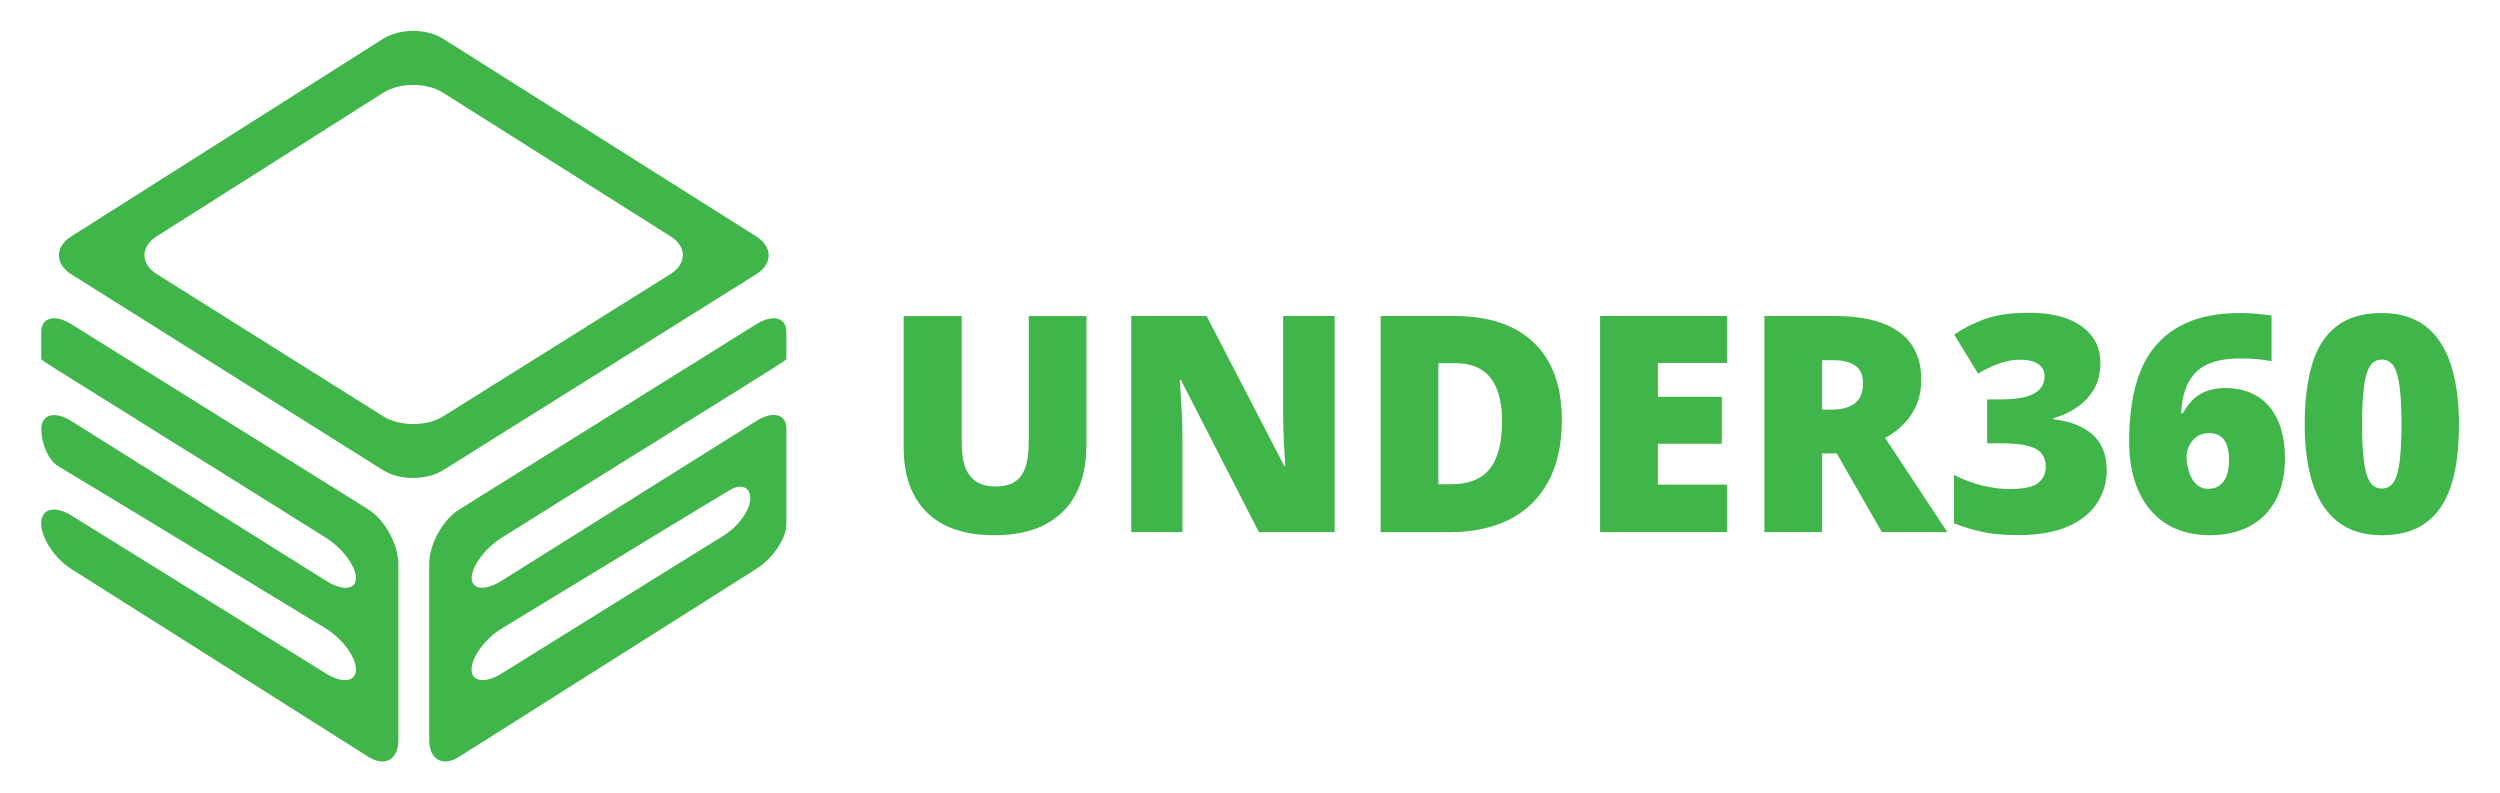
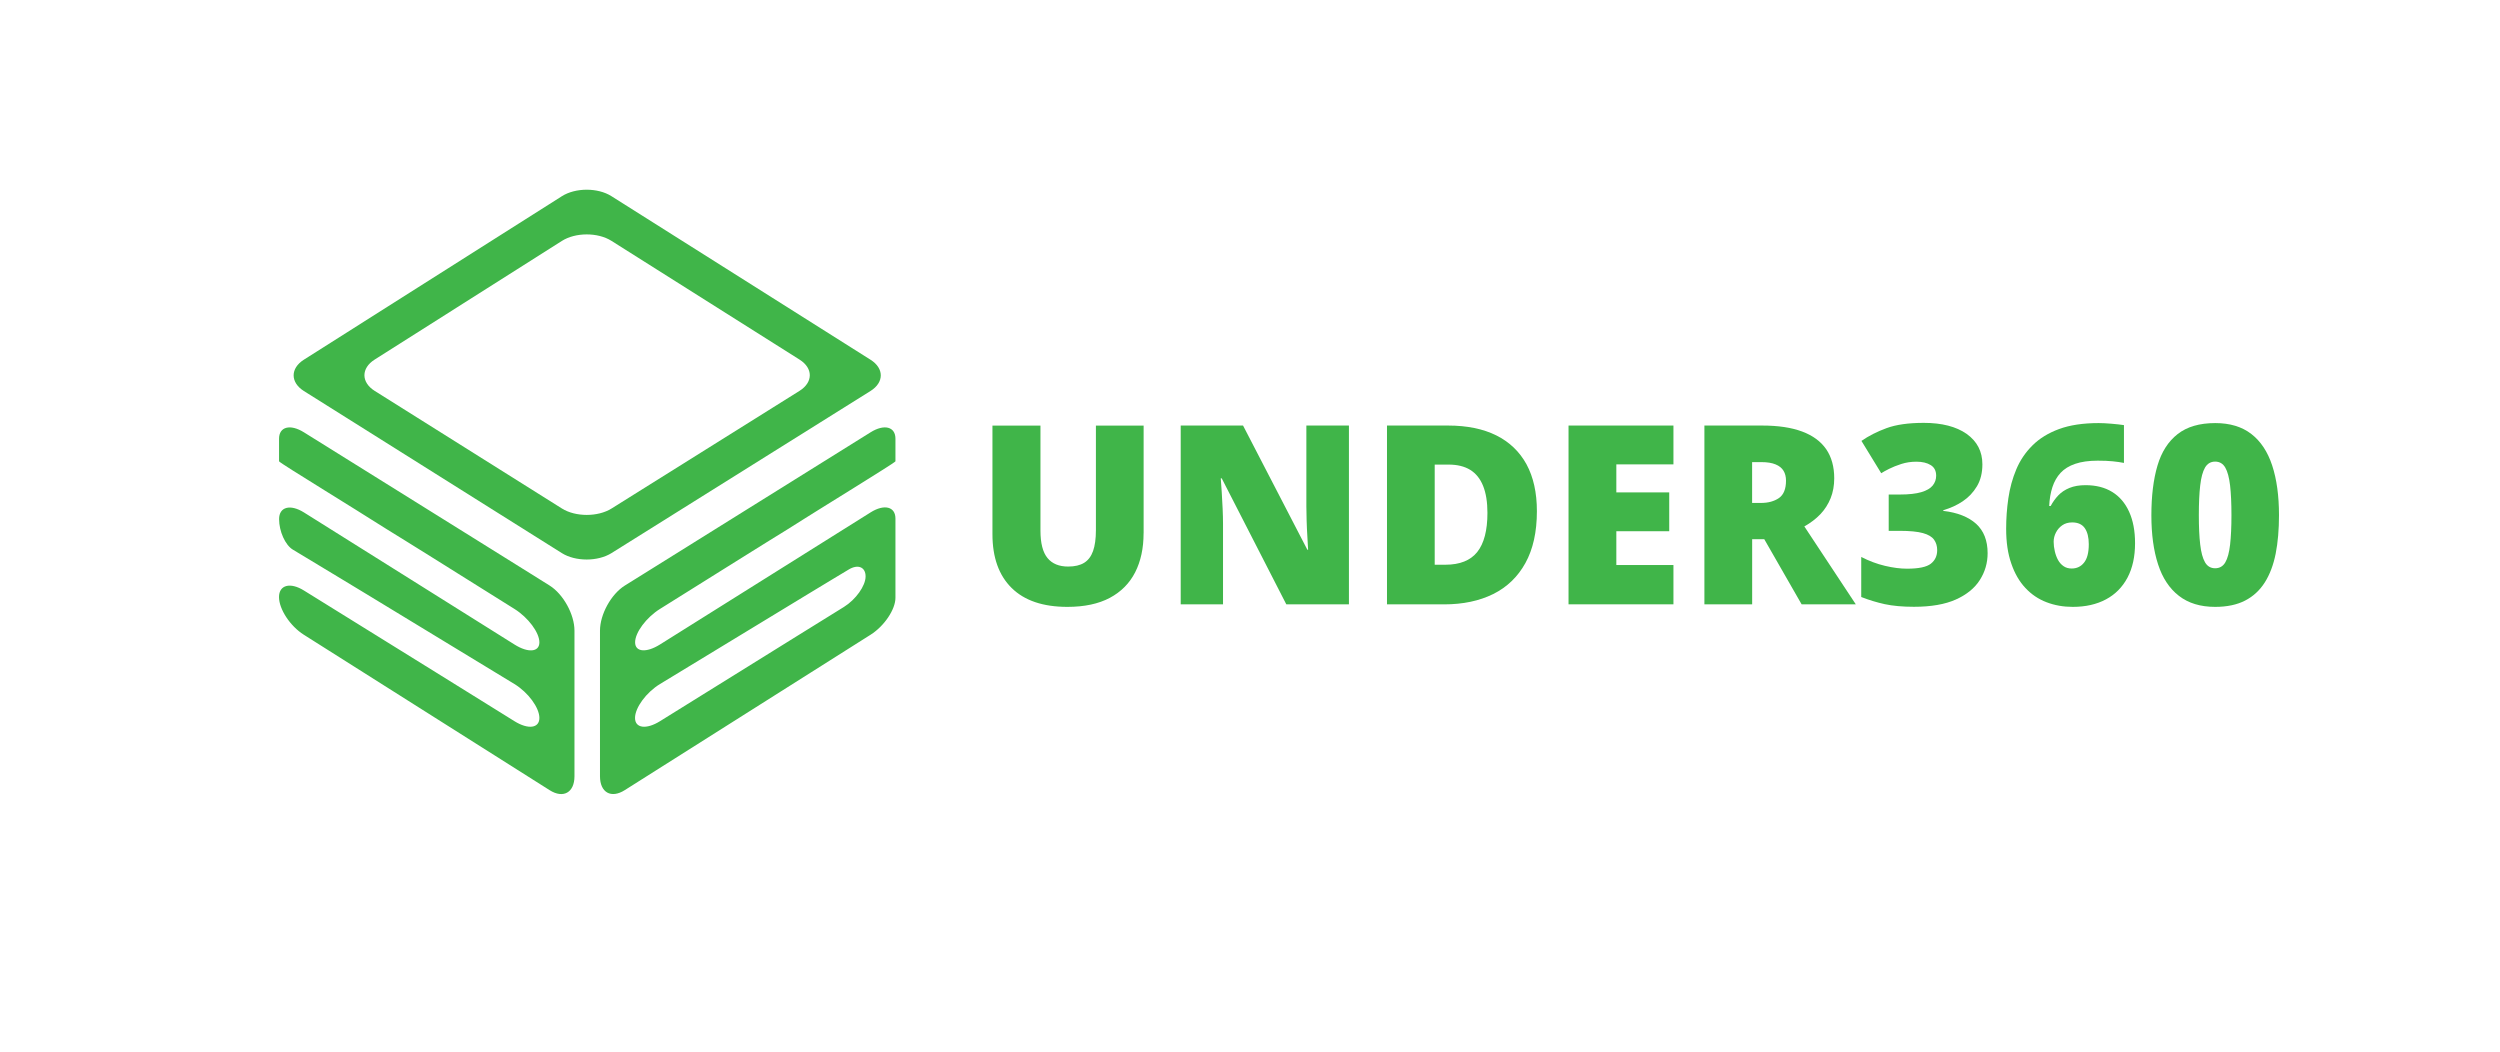
- <svg xmlns="http://www.w3.org/2000/svg" version="1.1" id="Layer_1" x="0px" y="0px" viewBox="57.60 38.60 486.30 154.10" style="" xml:space="preserve">
+ <svg xmlns="http://www.w3.org/2000/svg" version="1.1" id="Layer_1" x="0px" y="0px" viewBox="0 0 587.89 247.27" style="enable-background:new 0 0 587.89 247.27;" xml:space="preserve">
  <style type="text/css">
	.st0{fill:#40B549;}
</style>
  <g>
    <g>
      <g>
        <path class="st0" d="M163.03,127.66c-3.22,2.01-8.48,5.29-11.7,7.3l-4.4,2.74c-3.22,2.01-5.84,6.78-5.84,10.6v34.24     c0,3.83,2.62,5.3,5.82,3.27l57.83-36.56c3.2-2.03,5.83-5.93,5.83-8.68v-5.18v-4.15v-4.06v-5.23c0-2.82-2.63-3.48-5.84-1.46     l-49.54,31.07c-3.21,2.01-5.84,1.78-5.84-0.52c0-2.3,2.63-5.83,5.84-7.84l19.9-12.45c3.21-2.01,5.85-3.65,5.86-3.65     c0.01,0,1.89-1.16,4.19-2.59c2.3-1.44,4.16-2.61,4.16-2.62c-0.01,0,1.42-0.9,3.18-1.99c1.76-1.1,3.2-1.99,3.2-1.99     c0,0,1.88-1.17,4.18-2.6c2.29-1.43,4.16-2.6,4.16-2.6c0,0,1.47-0.92,3.27-2.05c1.8-1.12,3.28-2.11,3.28-2.18v-5.31     c0-2.84-2.64-3.52-5.85-1.51L163.03,127.66z M189.73,139.87c3.24-1.97,5.89-3.58,5.9-3.57c0,0,1.79-1.07,3.96-2.38     c2.17-1.31,3.96-0.58,3.96,1.63c0,2.21-2.3,5.44-5.1,7.18c-2.8,1.74-7.73,4.8-10.95,6.79l-32.31,20.08     c-3.22,2-5.86,1.65-5.86-0.77c0-2.42,2.65-6.02,5.89-7.99L189.73,139.87z" />
        <path class="st0" d="M124.86,134.95c-3.22-2.01-8.48-5.29-11.7-7.3l-41.69-25.99c-3.22-2.01-5.85-1.32-5.85,1.51v5.31     c0,0.08,1.48,1.06,3.28,2.19c1.8,1.12,3.27,2.04,3.27,2.04c0,0,1.87,1.17,4.16,2.6c2.29,1.44,4.17,2.6,4.18,2.6     c0,0,1.45,0.89,3.2,1.99c1.75,1.1,3.18,1.99,3.18,2c0,0,1.87,1.18,4.16,2.61c2.29,1.43,4.18,2.6,4.19,2.59     c0.01,0,2.64,1.64,5.86,3.65l19.9,12.46c3.21,2.01,5.84,5.54,5.84,7.84c0,2.3-2.63,2.54-5.84,0.52L71.47,120.5     c-3.22-2.01-5.84-1.31-5.84,1.57c0,2.88,1.45,6.1,3.22,7.17c1.77,1.07,3.22,1.94,3.22,1.94c0,0,1.9,1.15,4.24,2.56     c2.33,1.41,4.24,2.56,4.24,2.56c0,0,2.66,1.61,5.9,3.57l34.5,20.97c3.24,1.97,5.89,5.57,5.89,7.99c0,2.42-2.63,2.77-5.85,0.77     l-18.39-11.43c-3.22-2-8.49-5.28-11.72-7.27l-19.41-12.04c-3.22-2-5.86-1.31-5.86,1.54s2.62,6.83,5.83,8.86l57.82,36.56     c3.2,2.03,5.83,0.55,5.83-3.27V148.3c0-3.83-2.64-8.6-5.85-10.61L124.86,134.95z" />
        <path class="st0" d="M143.78,46.13c-3.2-2.03-8.45-2.02-11.65,0.01L71.45,84.59c-3.2,2.03-3.2,5.34,0.01,7.36l60.65,38.11     c3.21,2.02,8.46,2.02,11.68,0.01l60.92-38.13c3.21-2.01,3.22-5.31,0.01-7.34L143.78,46.13z M88.11,91.92     c-3.21-2.02-3.22-5.33-0.01-7.36l44.04-27.91c3.2-2.03,8.45-2.04,11.65-0.01l44.24,27.93c3.2,2.02,3.2,5.32-0.01,7.34     l-44.21,27.67c-3.21,2.01-8.47,2.01-11.68-0.01L88.11,91.92z" />
      </g>
      <g>
        <path class="st0" d="M268.92,125.39c0,3.53-0.66,6.6-1.98,9.19c-1.32,2.59-3.31,4.59-5.96,6.01c-2.65,1.41-5.98,2.12-9.97,2.12     c-5.74,0-10.11-1.48-13.12-4.45c-3-2.96-4.51-7.17-4.51-12.63v-25.55h11.29v24.67c0,2.98,0.55,5.14,1.66,6.48     c1.1,1.34,2.72,2,4.86,2c1.55,0,2.8-0.3,3.75-0.88c0.95-0.59,1.65-1.51,2.1-2.77c0.44-1.25,0.67-2.88,0.67-4.89v-24.61h11.22     V125.39z" />
        <path class="st0" d="M317.2,142.11h-14.72l-15.18-29.62h-0.23c0.08,0.9,0.15,1.99,0.23,3.27c0.08,1.28,0.14,2.56,0.21,3.86     c0.06,1.3,0.09,2.47,0.09,3.53v18.96h-9.95v-42.04h14.66l15.12,29.2h0.18c-0.04-0.9-0.09-1.96-0.18-3.18     c-0.08-1.21-0.13-2.45-0.17-3.71c-0.04-1.25-0.06-2.36-0.06-3.3v-19.02h10.01V142.11z" />
        <path class="st0" d="M361.41,120.21c0,4.87-0.9,8.93-2.7,12.19c-1.8,3.26-4.34,5.69-7.59,7.3c-3.26,1.61-7.1,2.42-11.52,2.42     h-13.44v-42.05h14.37c4.46,0,8.24,0.78,11.34,2.32c3.1,1.55,5.47,3.82,7.1,6.8C360.59,112.18,361.41,115.85,361.41,120.21      M349.78,120.62c0-2.55-0.34-4.67-1.02-6.36c-0.68-1.69-1.69-2.94-3.03-3.77c-1.34-0.82-3.03-1.24-5.09-1.24h-3.26v23.55h2.5     c3.41,0,5.91-1,7.51-3C348.98,127.8,349.78,124.74,349.78,120.62" />
        <polygon class="st0" points="393.52,142.11 368.85,142.11 368.85,100.07 393.52,100.07 393.52,109.2 380.09,109.2 380.09,115.79      392.53,115.79 392.53,124.92 380.09,124.92 380.09,132.87 393.52,132.87    " />
        <path class="st0" d="M414.4,100.07c3.76,0,6.89,0.47,9.39,1.41c2.51,0.94,4.38,2.32,5.65,4.15c1.25,1.83,1.89,4.11,1.89,6.86     c0,1.69-0.28,3.24-0.84,4.65c-0.57,1.41-1.37,2.67-2.41,3.77c-1.05,1.1-2.31,2.06-3.78,2.88l12.1,18.32h-12.74l-8.78-15.31h-2.85     v15.31h-11.23v-42.04H414.4z M414.23,108.67h-2.21v9.6h2.09c1.7,0,3.11-0.39,4.22-1.15c1.1-0.77,1.66-2.13,1.66-4.09     c0-0.9-0.19-1.68-0.58-2.32c-0.39-0.65-1.01-1.15-1.86-1.5C416.69,108.85,415.58,108.67,414.23,108.67" />
        <path class="st0" d="M466.17,109.2c0,2-0.43,3.72-1.28,5.15c-0.85,1.43-1.97,2.61-3.34,3.53c-1.38,0.92-2.9,1.62-4.57,2.09v0.17     c3.34,0.39,5.9,1.41,7.71,3.03c1.8,1.63,2.71,3.94,2.71,6.92c0,2.28-0.61,4.38-1.83,6.3c-1.22,1.92-3.1,3.45-5.64,4.59     c-2.54,1.14-5.83,1.71-9.86,1.71c-2.68,0-4.96-0.21-6.87-0.62c-1.9-0.42-3.74-0.98-5.52-1.68v-9.42     c1.82,0.94,3.68,1.64,5.58,2.09c1.9,0.45,3.63,0.67,5.18,0.67c2.75,0,4.62-0.39,5.62-1.18c0.99-0.78,1.48-1.84,1.48-3.18     c0-0.95-0.24-1.76-0.73-2.45c-0.49-0.69-1.35-1.21-2.62-1.56c-1.26-0.35-3.09-0.53-5.49-0.53h-2.56v-8.54h2.62     c2.13,0,3.82-0.19,5.06-0.56c1.24-0.37,2.13-0.89,2.67-1.56c0.54-0.67,0.81-1.44,0.81-2.3c0-1.14-0.42-1.97-1.28-2.5     c-0.85-0.53-1.98-0.8-3.38-0.8c-1.24,0-2.41,0.18-3.52,0.53c-1.11,0.36-2.06,0.74-2.88,1.15c-0.81,0.41-1.43,0.75-1.86,1.03     l-4.65-7.6c1.7-1.18,3.67-2.18,5.9-3c2.23-0.82,5.15-1.24,8.75-1.24c4.26,0,7.63,0.87,10.09,2.59     C464.94,103.8,466.17,106.17,466.17,109.2" />
        <path class="st0" d="M471.76,124.33c0-2.4,0.17-4.79,0.52-7.18c0.35-2.39,0.97-4.65,1.86-6.77c0.89-2.12,2.15-3.99,3.79-5.62     c1.63-1.63,3.71-2.92,6.25-3.86c2.54-0.94,5.65-1.41,9.34-1.41c0.81,0,1.82,0.05,3,0.15c1.18,0.1,2.16,0.21,2.94,0.33v8.89     c-0.78-0.16-1.65-0.28-2.62-0.38c-0.97-0.1-2.15-0.15-3.55-0.15c-2.09,0-3.86,0.25-5.29,0.74c-1.44,0.49-2.58,1.2-3.44,2.12     c-0.85,0.92-1.49,2.04-1.92,3.35c-0.43,1.32-0.68,2.8-0.76,4.45h0.35c0.5-0.94,1.11-1.78,1.8-2.51c0.7-0.73,1.57-1.31,2.62-1.74     c1.05-0.43,2.31-0.65,3.78-0.65c2.45,0,4.53,0.53,6.26,1.59c1.73,1.06,3.05,2.61,3.98,4.65c0.93,2.04,1.4,4.51,1.4,7.42     c0,3.14-0.59,5.83-1.77,8.07c-1.19,2.24-2.87,3.95-5.06,5.12c-2.19,1.18-4.8,1.77-7.82,1.77c-2.21,0-4.26-0.36-6.16-1.09     c-1.9-0.72-3.56-1.84-4.97-3.35c-1.42-1.51-2.53-3.42-3.32-5.74C472.15,130.2,471.76,127.47,471.76,124.33 M487.17,133.69     c1.2,0,2.18-0.46,2.91-1.39c0.74-0.92,1.11-2.36,1.11-4.32c0-1.61-0.31-2.87-0.93-3.77c-0.62-0.9-1.61-1.36-2.97-1.36     c-0.93,0-1.71,0.23-2.35,0.68c-0.64,0.45-1.13,1.02-1.48,1.71c-0.35,0.69-0.53,1.4-0.53,2.15c0,0.75,0.09,1.49,0.27,2.24     c0.17,0.75,0.42,1.43,0.75,2.04c0.33,0.6,0.77,1.1,1.31,1.47C485.79,133.51,486.43,133.69,487.17,133.69" />
        <path class="st0" d="M535.92,121.15c0,3.38-0.26,6.39-0.78,9.04c-0.53,2.65-1.38,4.91-2.56,6.77c-1.18,1.86-2.73,3.29-4.63,4.27     c-1.9,0.98-4.25,1.48-7.04,1.48c-3.45,0-6.3-0.86-8.52-2.59c-2.23-1.72-3.87-4.2-4.91-7.42c-1.05-3.22-1.57-7.06-1.57-11.54     c0-4.55,0.48-8.44,1.43-11.66c0.95-3.22,2.53-5.69,4.74-7.42c2.21-1.73,5.16-2.59,8.84-2.59c3.45,0,6.28,0.85,8.49,2.56     c2.21,1.71,3.85,4.18,4.91,7.42C535.38,112.7,535.92,116.6,535.92,121.15 M517.07,121.15c0,2.75,0.1,5.04,0.32,6.89     c0.21,1.85,0.59,3.24,1.13,4.18c0.54,0.94,1.34,1.41,2.39,1.41c1.04,0,1.84-0.46,2.38-1.38c0.54-0.92,0.92-2.32,1.13-4.18     c0.21-1.86,0.32-4.17,0.32-6.92c0-2.79-0.11-5.11-0.32-6.98c-0.22-1.86-0.59-3.27-1.13-4.21c-0.54-0.94-1.34-1.41-2.38-1.41     c-1.05,0-1.84,0.47-2.39,1.41c-0.54,0.94-0.92,2.34-1.13,4.21C517.17,116.04,517.07,118.37,517.07,121.15" />
      </g>
    </g>
  </g>
</svg>
